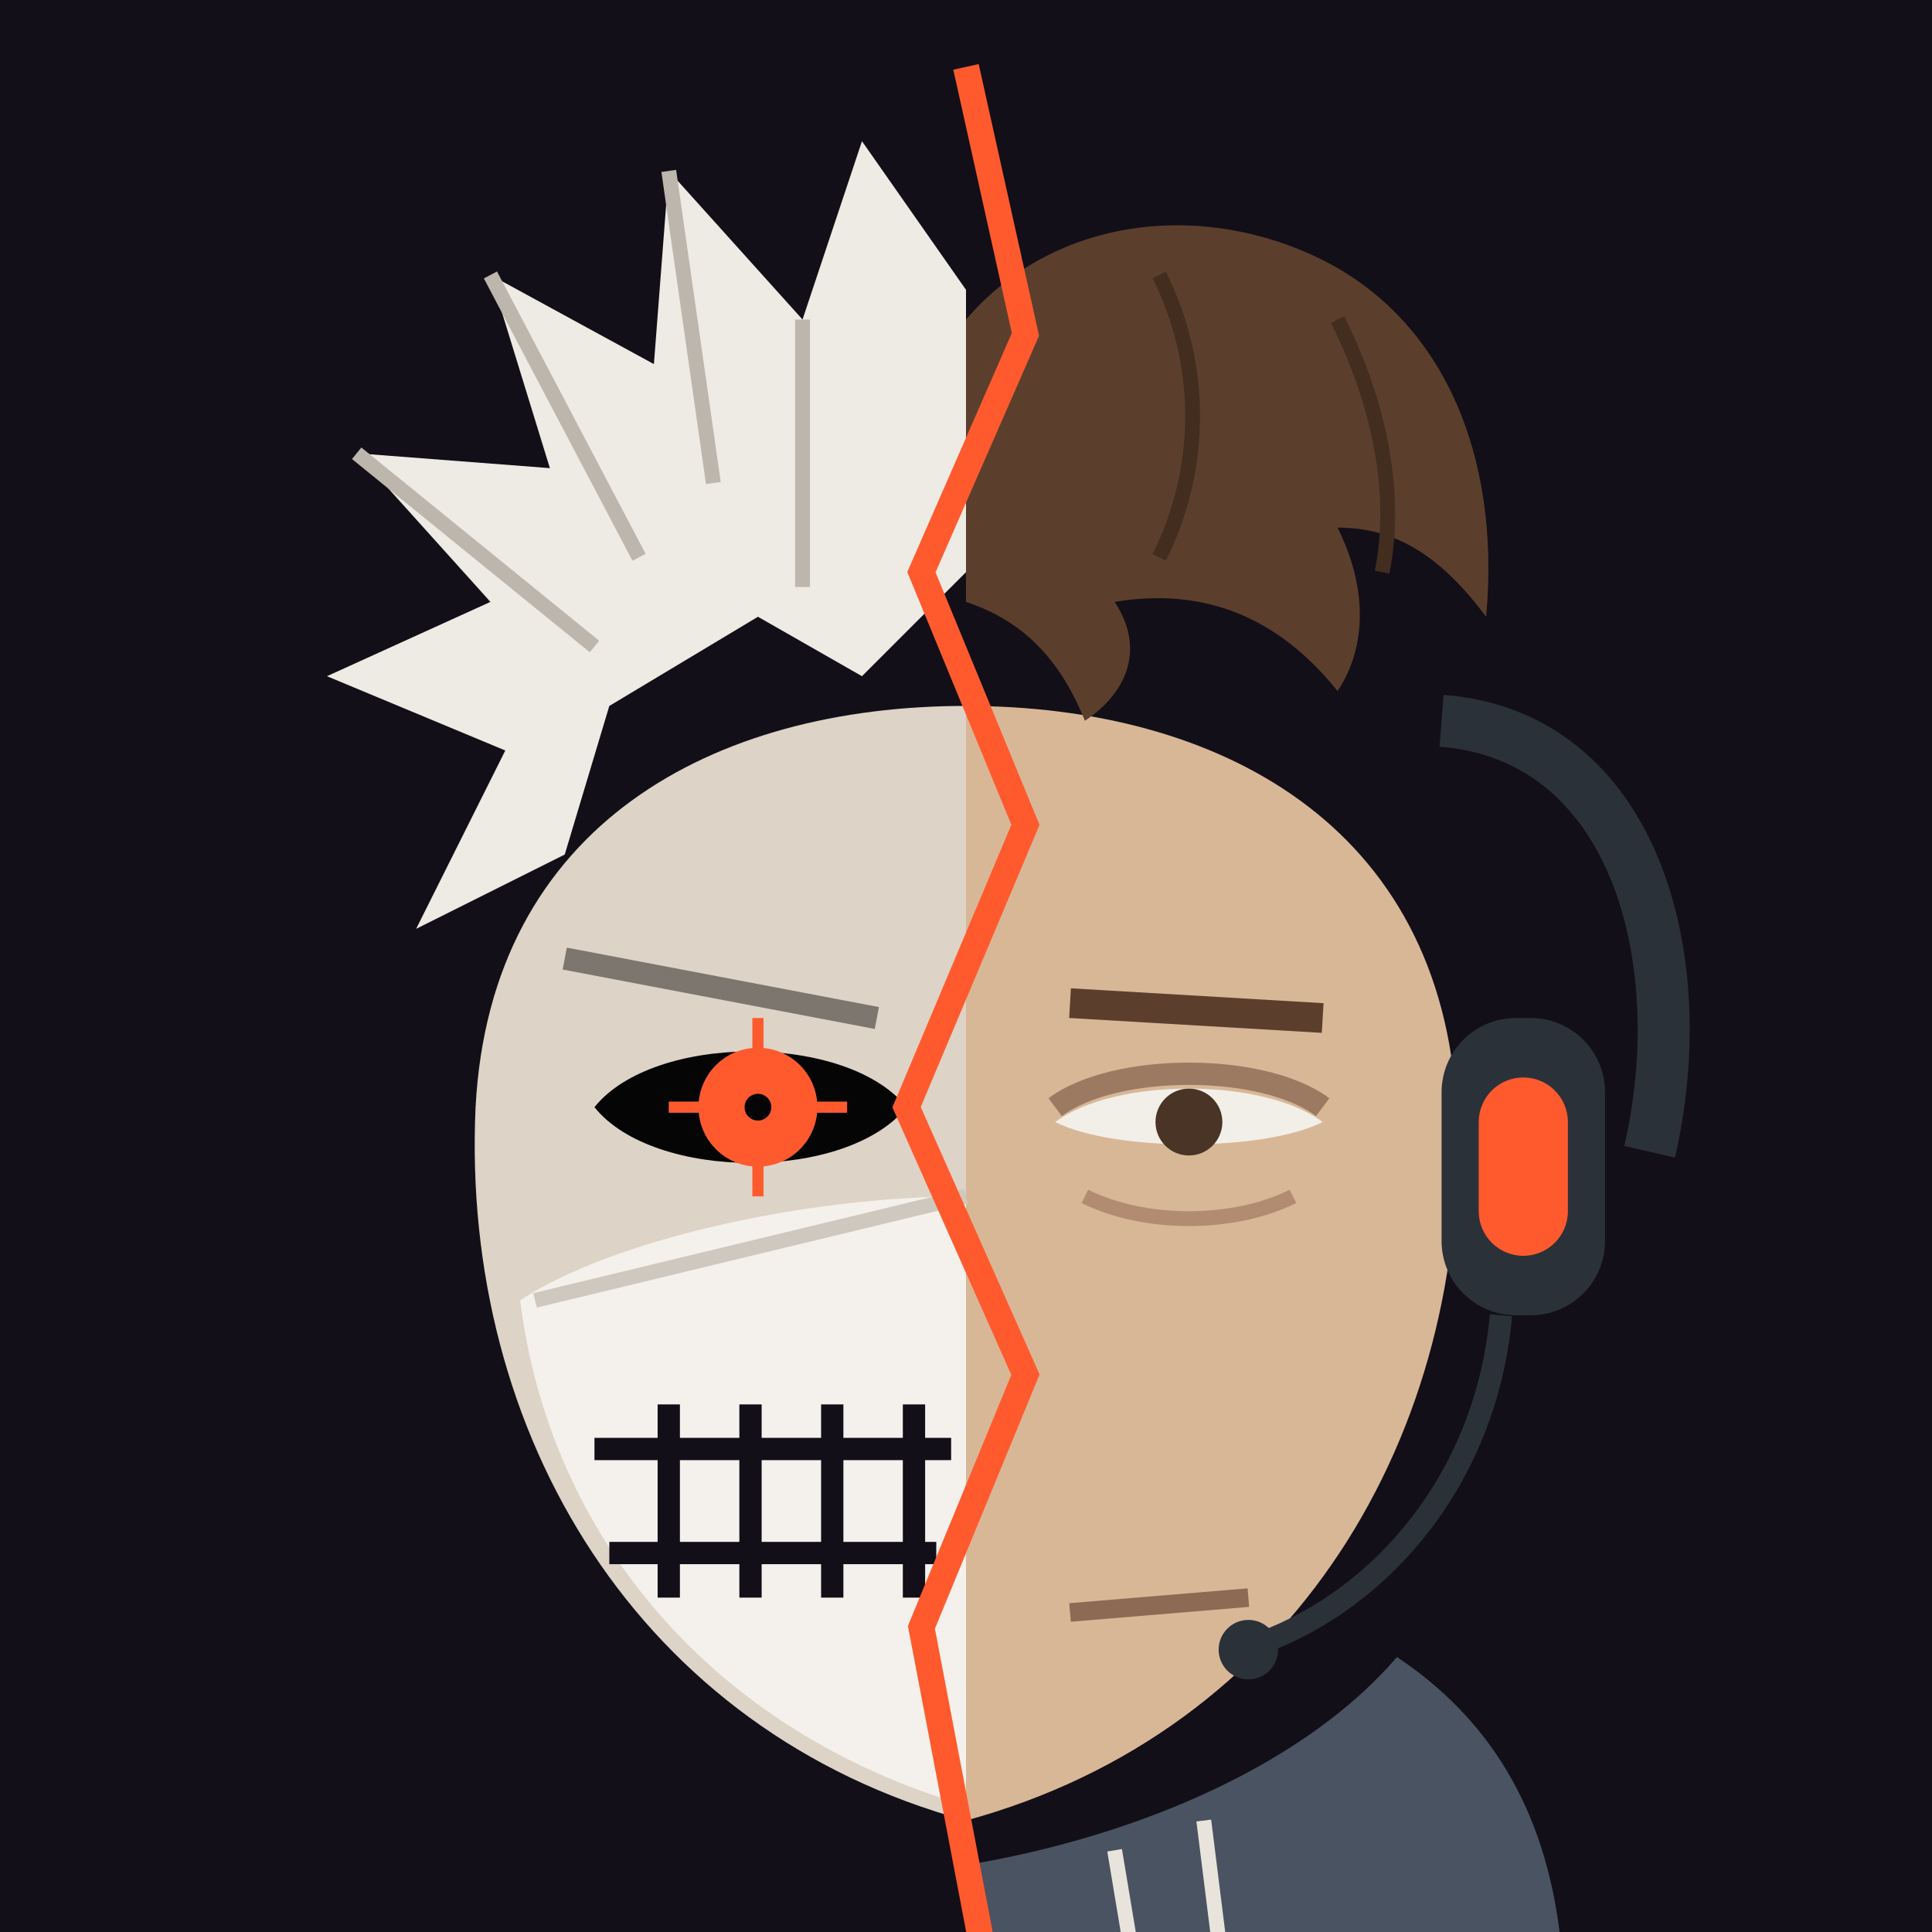
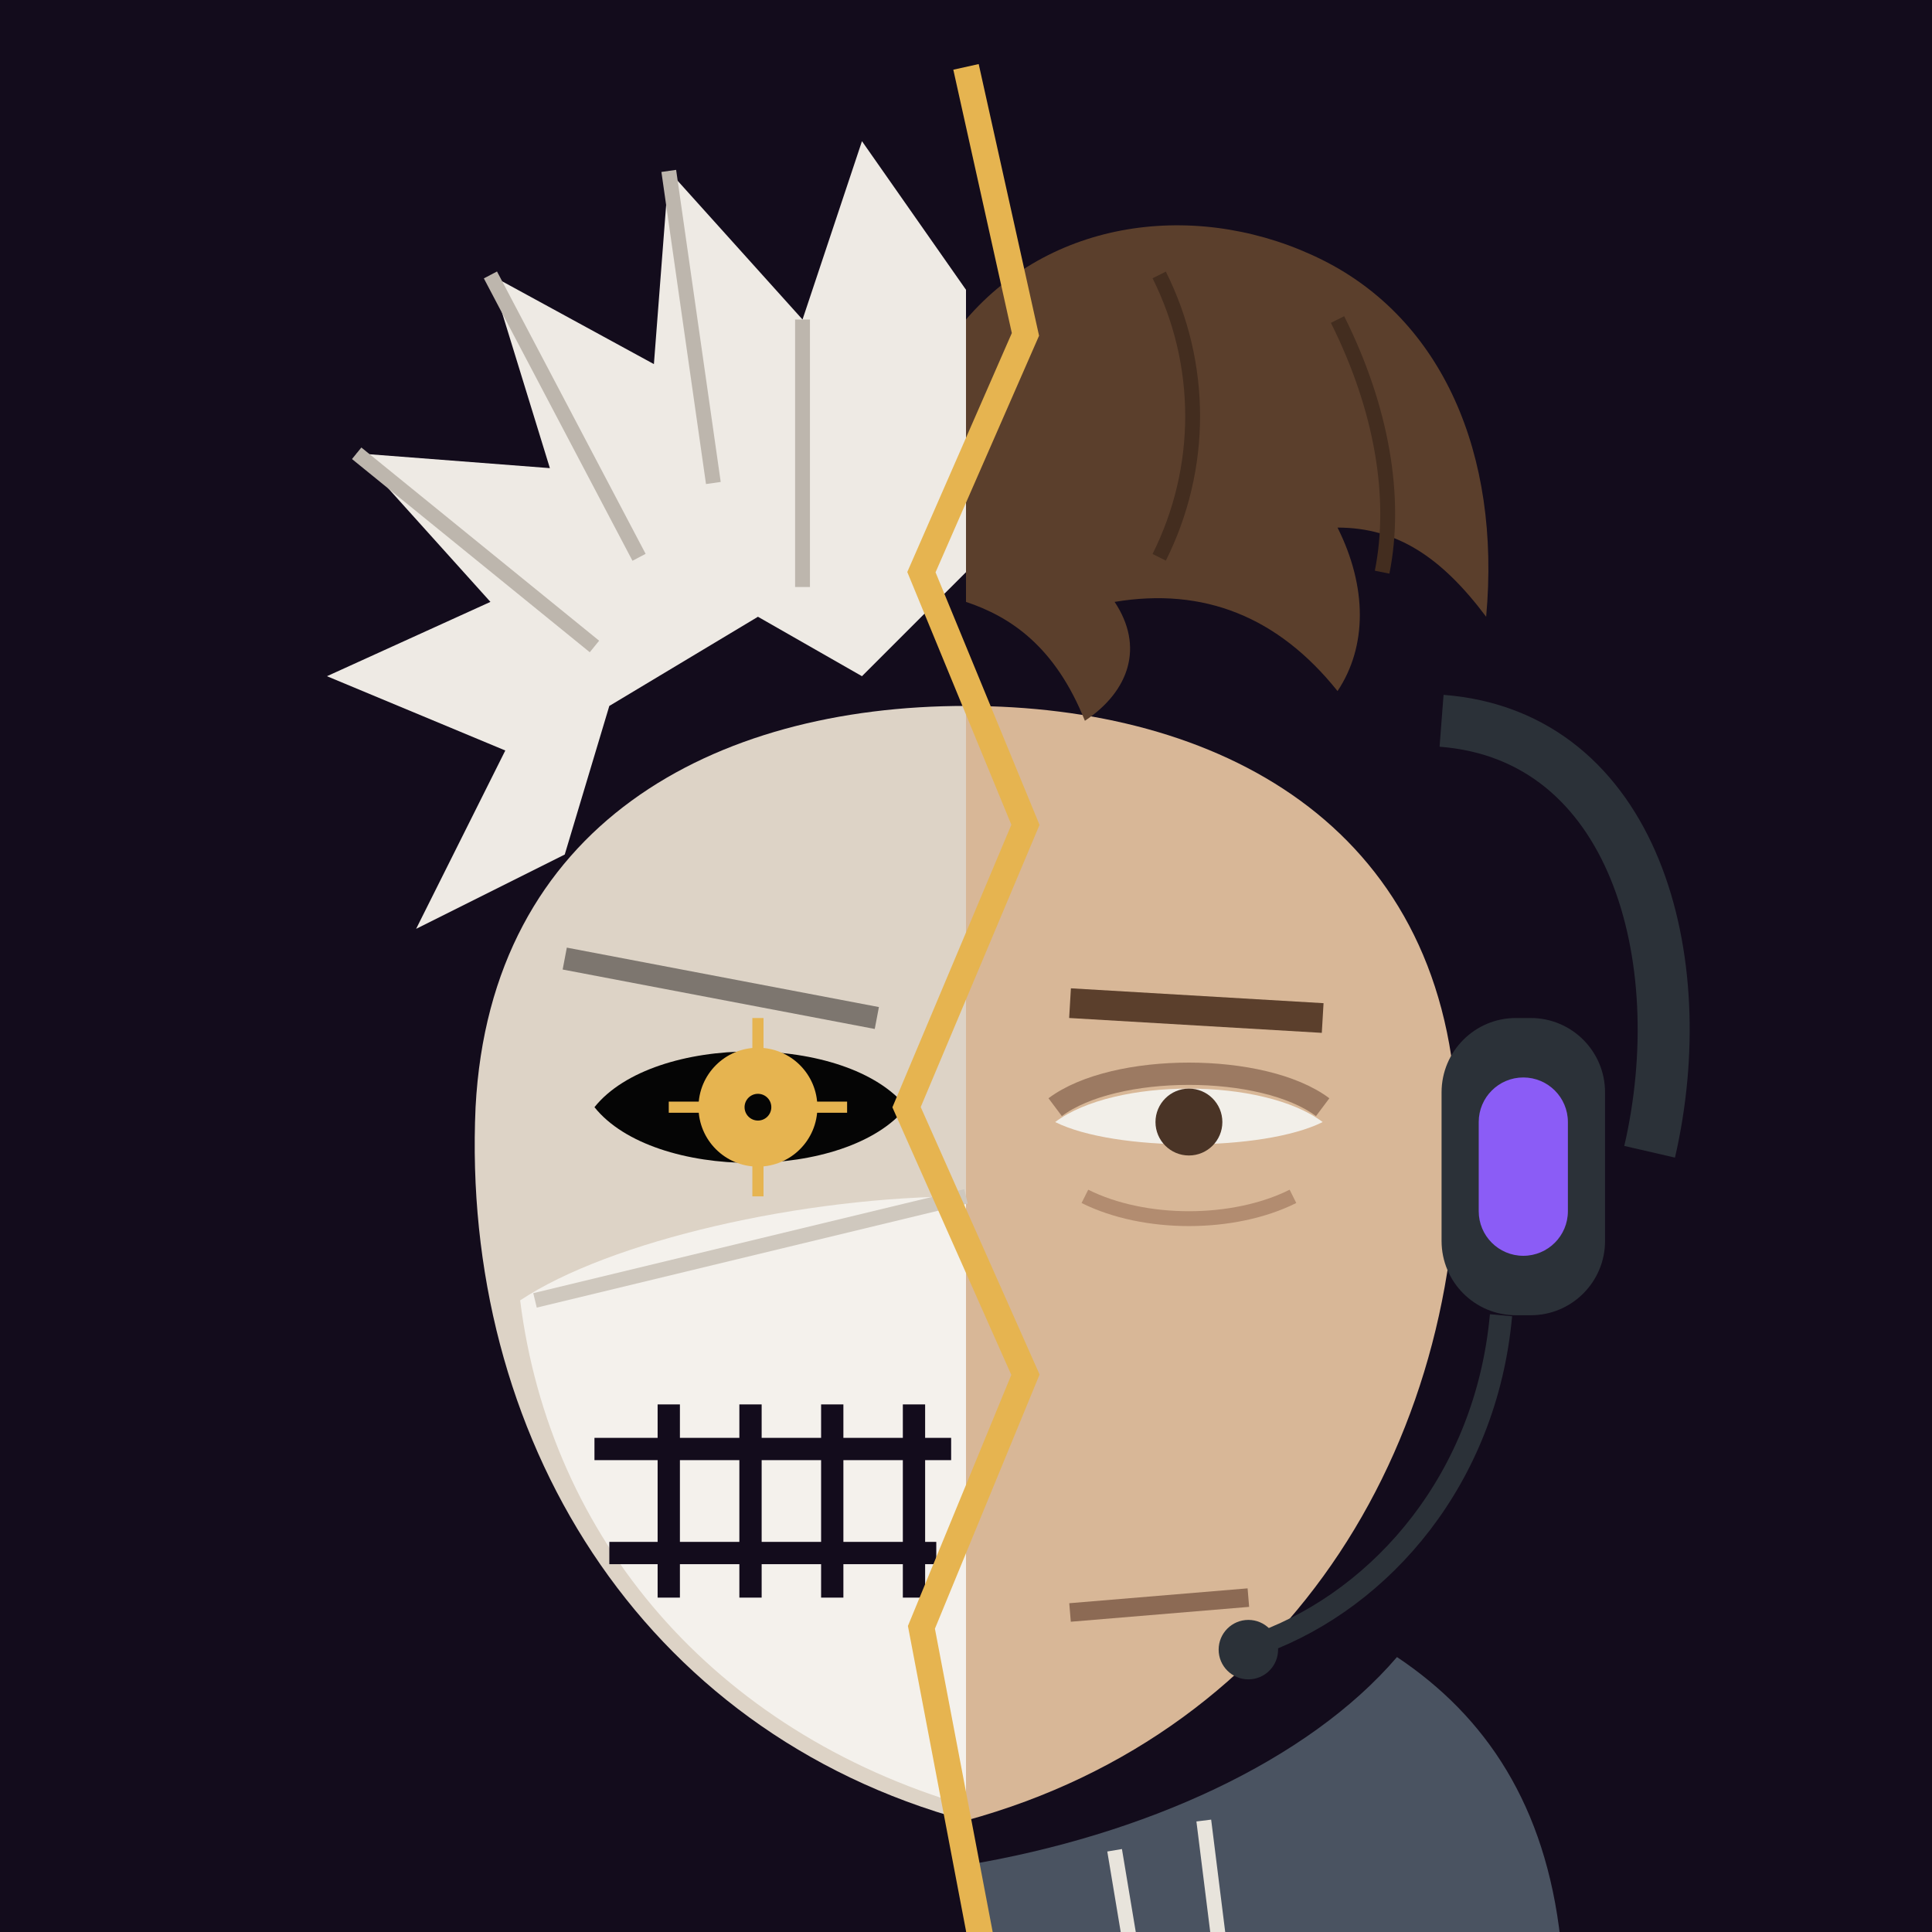
<svg xmlns="http://www.w3.org/2000/svg" viewBox="210 21 260 260" width="512" height="512">
-   <rect x="210" y="21" width="260" height="260" fill="#120f18" />
+   <rect x="210" y="21" width="260" height="260" fill="#130c1c" />
  <path d="M340 116 C306 116 276 132 274 170 C272 214 296 254 340 266 Z" fill="#ddd3c6" />
  <path d="M340 116 C374 116 404 132 406 170 C408 214 384 254 340 266 Z" fill="#d8b797" />
  <path d="M340 60 L326 40 L318 64 L300 44 L298 70 L276 58 L284 84 L258 82 L276 102 L254 112 L278 122 L266 146 L286 136 L292 116 L312 104 L326 112 L340 98 Z" fill="#eeeae4" />
  <path d="M300 44 L306 86 M276 58 L296 96 M318 64 L318 100 M258 82 L290 108" stroke="#bdb6ad" stroke-width="2" fill="none" />
  <path d="M340 64 C352 50 372 48 388 56 C404 64 412 82 410 104 C404 96 398 92 390 92 C394 100 394 108 390 114 C382 104 372 100 360 102 C364 108 362 114 356 118 C352 108 346 104 340 102 Z" fill="#5b3f2c" />
  <path d="M366 58 C372 70 372 84 366 96 M390 64 C396 76 398 88 396 98" stroke="#432d1f" stroke-width="2" fill="none" />
  <path d="M340 182 C318 182 292 188 280 196 C284 228 306 254 340 264 Z" fill="#f4f1ec" />
  <path d="M340 182 L282 196" stroke="#cfc8be" stroke-width="2" fill="none" />
-   <path d="M290 216 L338 216 M292 230 L336 230 M300 210 L300 236 M311 210 L311 236 M322 210 L322 236 M333 210 L333 236" stroke="#120f18" stroke-width="3" fill="none" />
+   <path d="M290 216 L338 216 M292 230 L336 230 M300 210 L300 236 M311 210 L311 236 M322 210 L322 236 M333 210 L333 236" stroke="#130c1c" stroke-width="3" fill="none" />
  <path d="M286 150 L328 158" stroke="#7d766f" stroke-width="3" fill="none" />
  <path d="M290 170 C298 160 324 160 332 170 C324 180 298 180 290 170 Z" fill="#050505" />
-   <circle cx="312" cy="170" r="8" fill="#ff5a2e" />
-   <path d="M312 158 L312 165 M312 175 L312 182 M300 170 L307 170 M317 170 L324 170" stroke="#ff5a2e" stroke-width="1.5" fill="none" />
+   <circle cx="312" cy="170" r="8" fill="#e6b450" />
+   <path d="M312 158 L312 165 M312 175 L312 182 M300 170 L307 170 M317 170 L324 170" stroke="#e6b450" stroke-width="1.5" fill="none" />
  <circle cx="312" cy="170" r="1.8" fill="#050505" />
  <path d="M354 156 L388 158" stroke="#5b3f2c" stroke-width="4" fill="none" />
  <path d="M352 172 C360 166 380 166 388 172 C380 176 360 176 352 172 Z" fill="#f2efe9" />
  <path d="M352 170 C360 164 380 164 388 170" stroke="#9c7a62" stroke-width="3" fill="none" />
  <circle cx="370" cy="172" r="4.5" fill="#4a3426" />
  <path d="M356 182 C364 186 376 186 384 182" stroke="#b28c70" stroke-width="2" fill="none" />
  <path d="M354 238 L378 236" stroke="#8c6a54" stroke-width="2.5" fill="none" />
  <path d="M404 118 C430 120 438 150 432 176" stroke="#2b3138" stroke-width="7" fill="none" />
  <rect x="404" y="158" width="22" height="40" rx="10" fill="#2b3138" />
-   <rect x="409" y="166" width="12" height="24" rx="6" fill="#ff5a2e" />
+   <rect x="409" y="166" width="12" height="24" rx="6" fill="#8b5cf6" />
  <path d="M412 198 C410 220 396 236 380 242" stroke="#2b3138" stroke-width="3" fill="none" />
  <circle cx="378" cy="243" r="4" fill="#2b3138" />
  <path d="M340 266 L340 282 L420 282 C418 264 410 252 398 244 C386 258 364 268 340 272 Z" fill="#4a5361" />
  <path d="M360 270 L362 282 M372 266 L374 282" stroke="#e8e4dc" stroke-width="2" fill="none" />
-   <path d="M340 30 L348 66 L334 98 L348 132 L332 170 L348 206 L334 240 L342 282" stroke="#ff5a2e" stroke-width="3.5" fill="none" />
+   <path d="M340 30 L348 66 L334 98 L348 132 L332 170 L348 206 L334 240 L342 282" stroke="#e6b450" stroke-width="3.5" fill="none" />
</svg>
